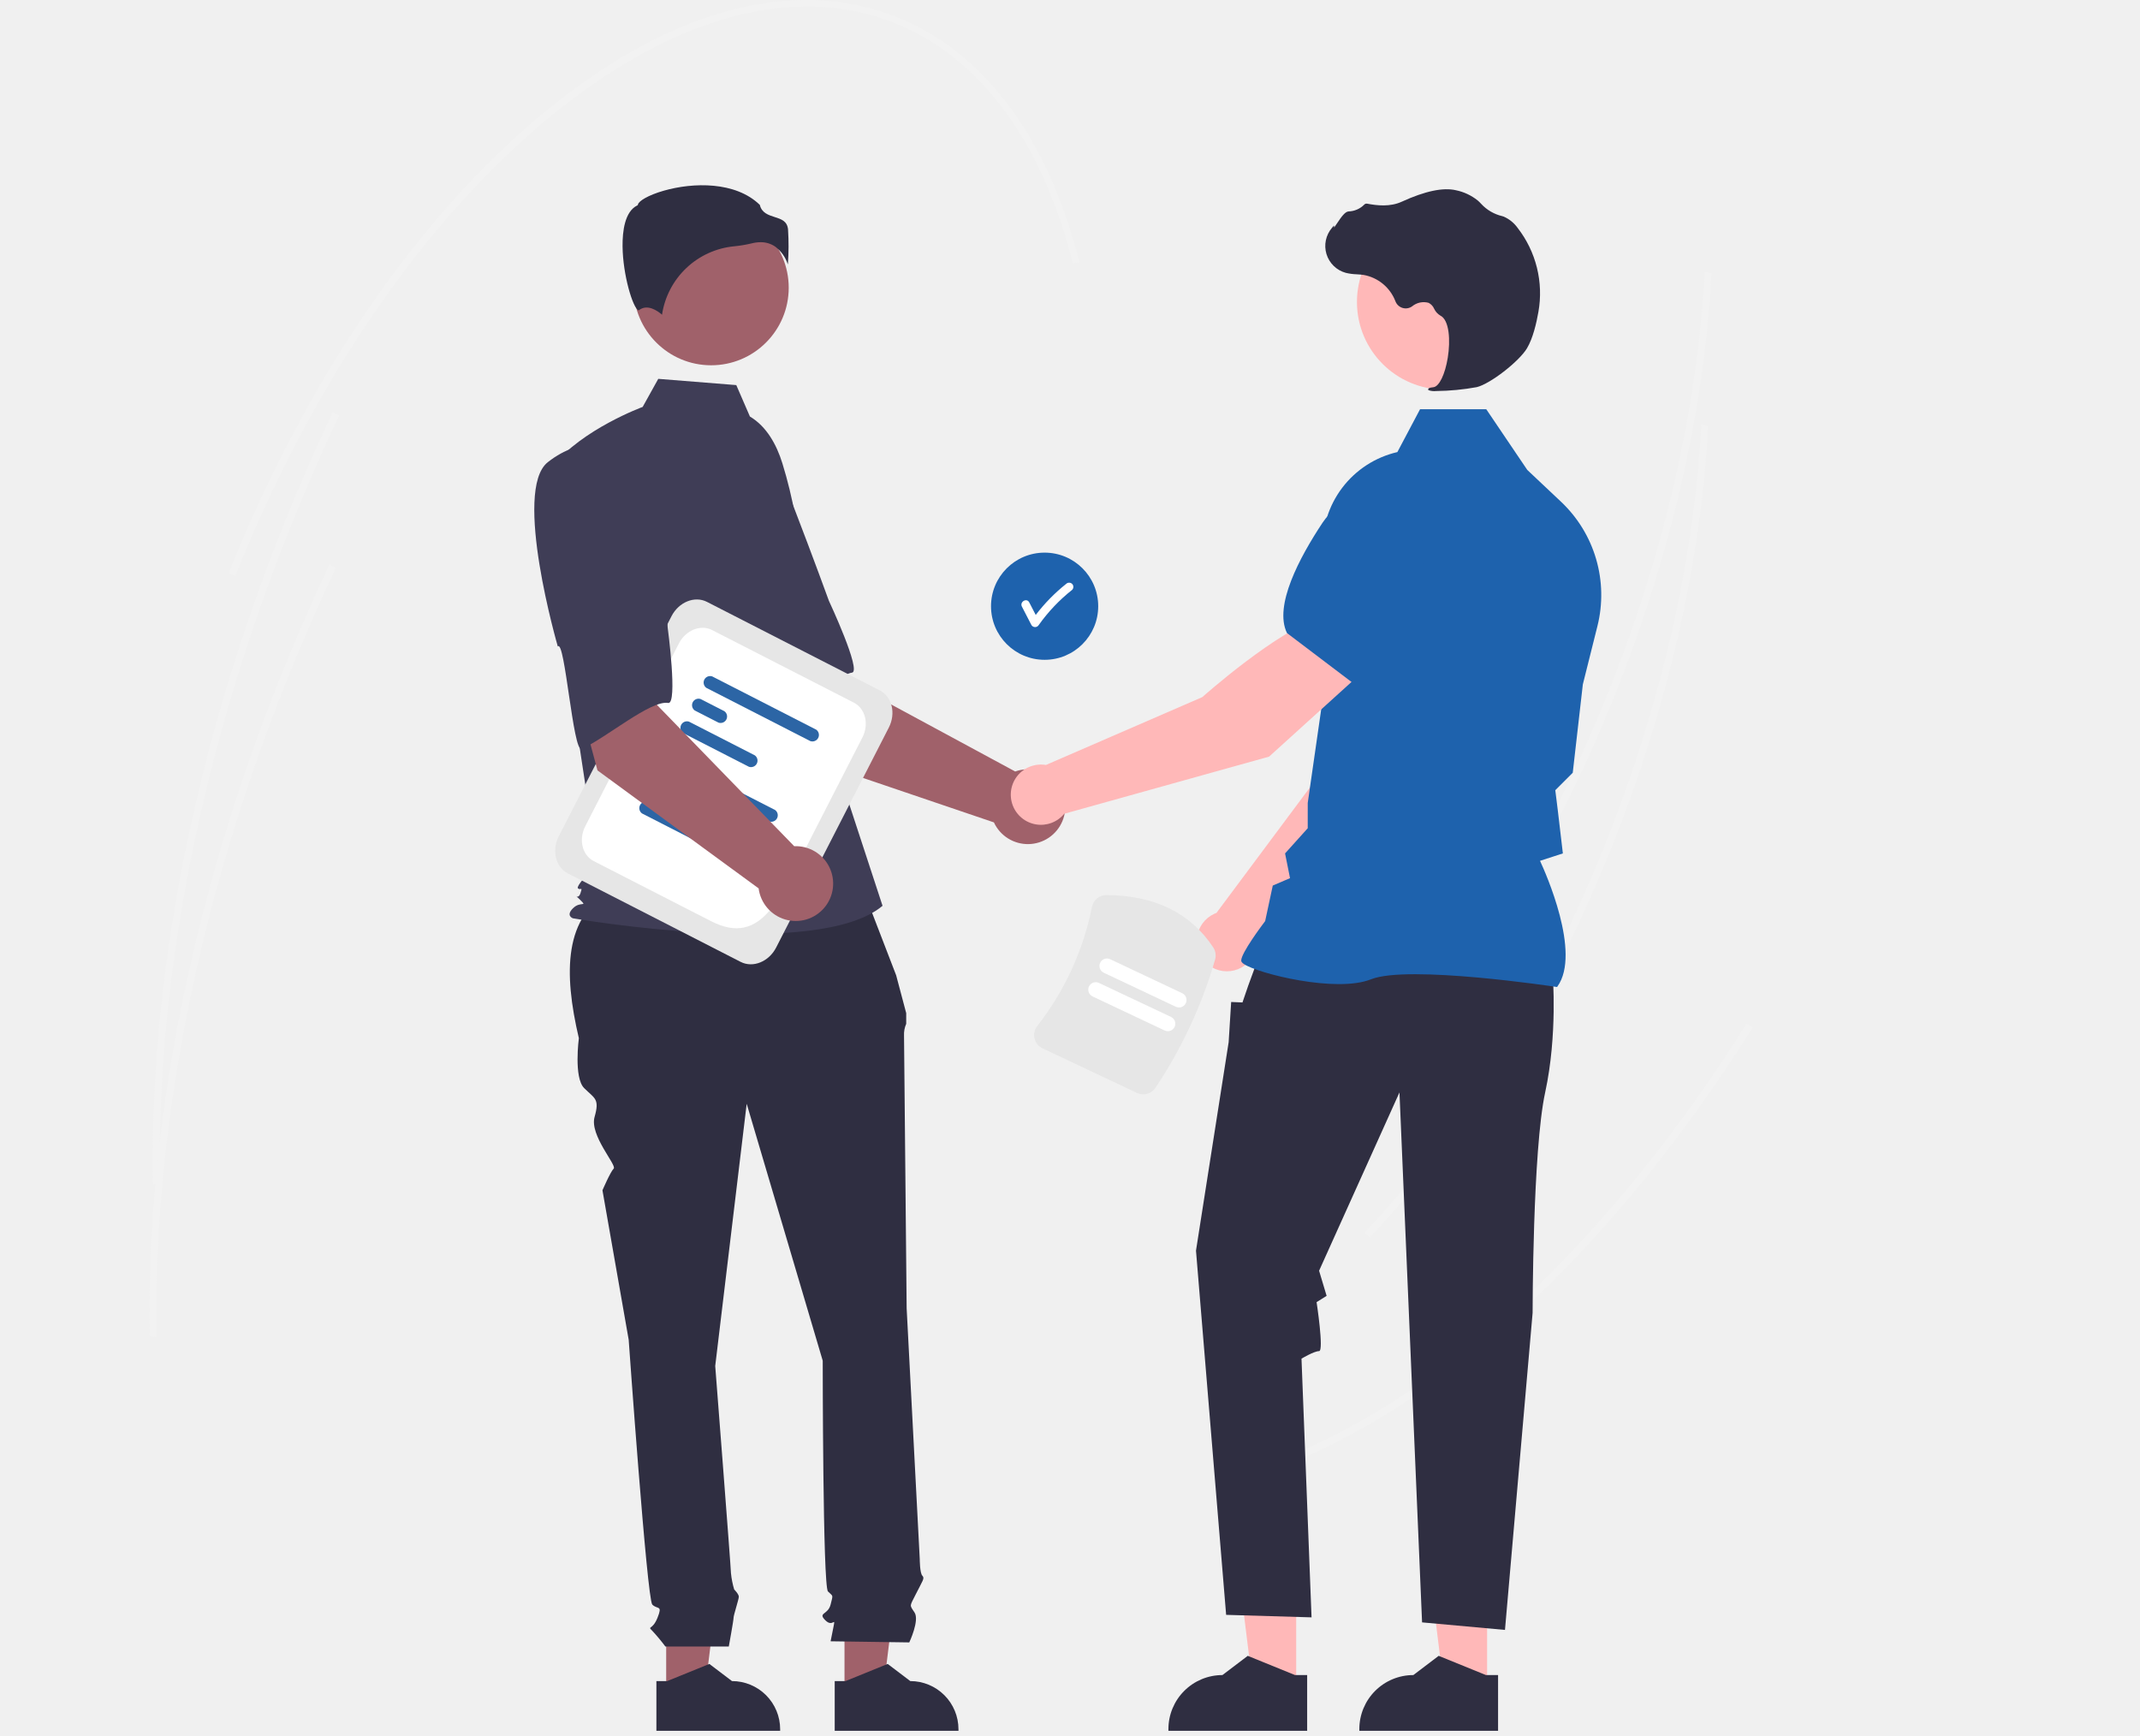
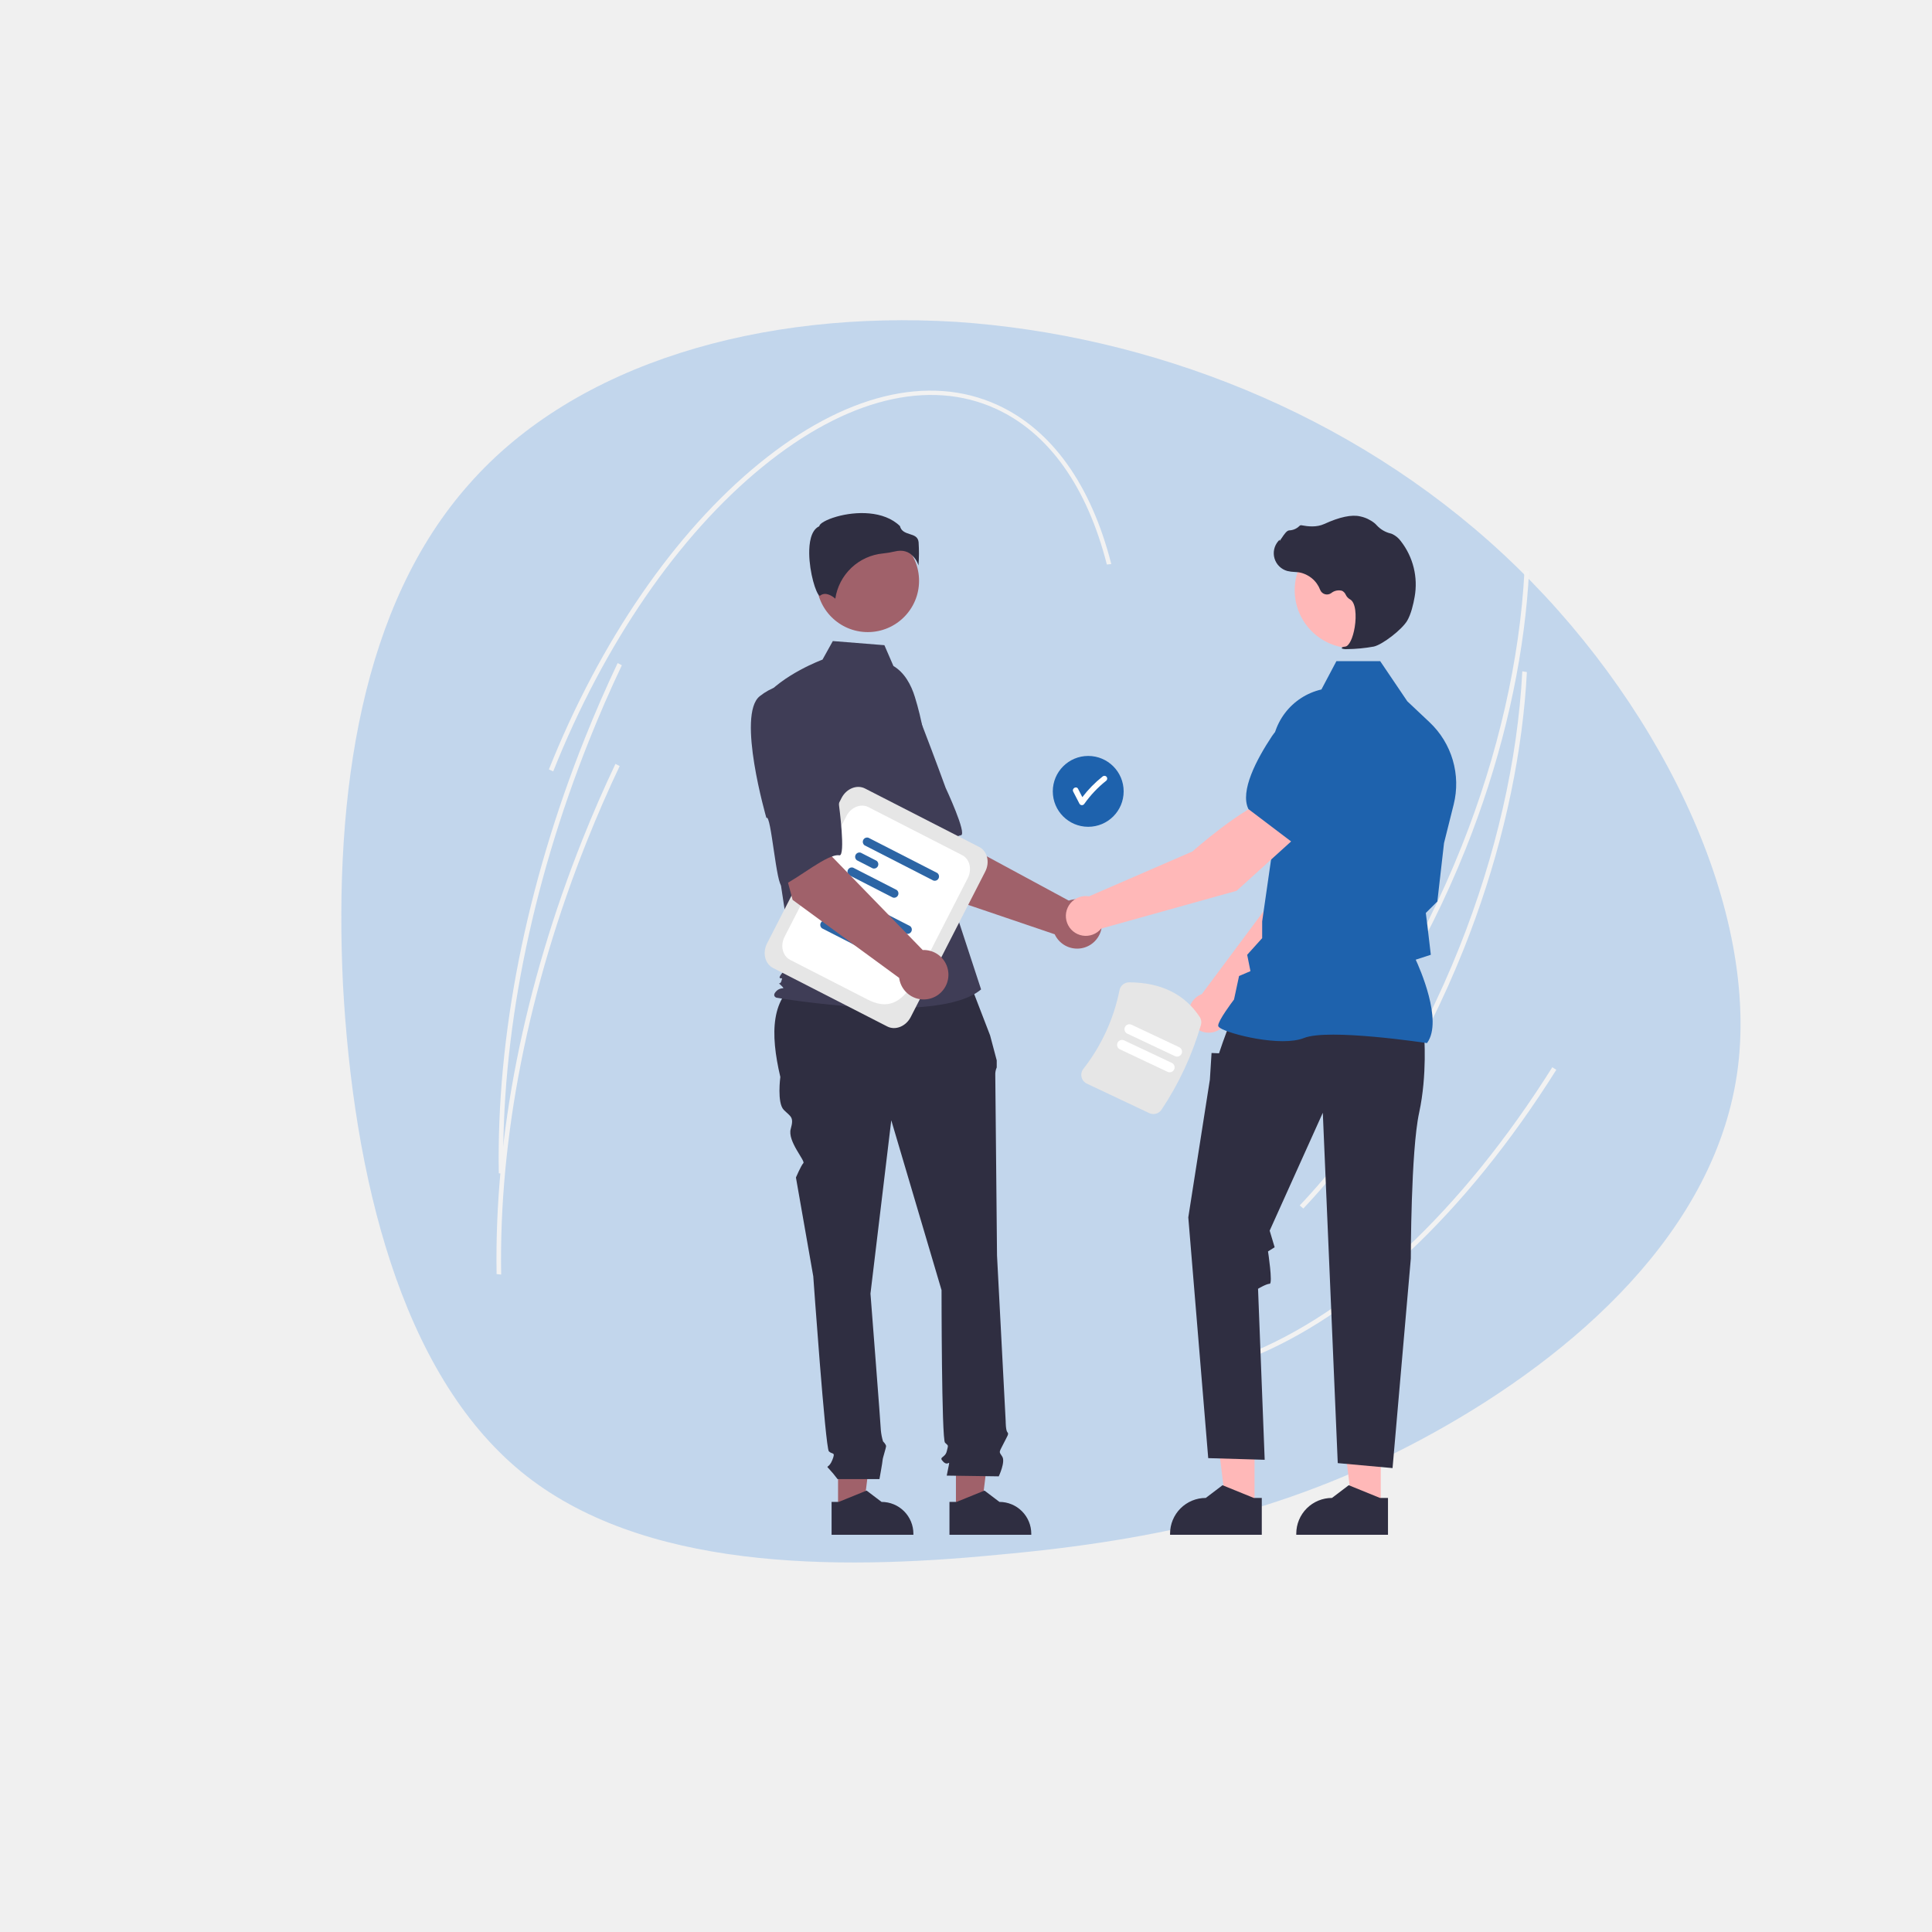
- <svg xmlns="http://www.w3.org/2000/svg" width="402" height="326" viewBox="0 0 402 326" fill="none">
-   <g clip-path="url(#clip0_5_130)">
-     <path d="M320.927 59.382C318.838 82.387 312.889 106.646 303.559 130.052C292.021 158.996 276.256 184.49 257.97 203.778L256.955 202.893C275.153 183.698 290.846 158.317 302.336 129.492C312.72 103.443 318.896 76.336 320.205 51.112L321.502 51.329C321.364 53.993 321.173 56.677 320.927 59.382Z" fill="#F2F2F2" />
-     <path d="M329.244 192.994C303.56 233.85 272.399 263.042 241.502 275.192L240.877 274.046C271.56 261.981 302.538 232.938 328.105 192.269L329.244 192.994Z" fill="#F2F2F2" />
-     <path d="M320.303 88.025C318.215 111.03 312.266 135.289 302.935 158.695C291.397 187.639 275.633 213.133 257.347 232.421L256.332 231.536C274.53 212.341 290.222 186.96 301.712 158.135C312.096 132.086 318.273 104.979 319.582 79.755L320.879 79.972C320.741 82.636 320.549 85.32 320.303 88.025Z" fill="#F2F2F2" />
-     <path d="M196.231 123.943C201.791 123.943 206.299 119.436 206.299 113.877C206.299 108.317 201.791 103.81 196.231 103.81C190.671 103.81 186.164 108.317 186.164 113.877C186.164 119.436 190.671 123.943 196.231 123.943Z" fill="#1E62AD" />
-     <path d="M201.399 109.681C201.248 109.537 201.047 109.456 200.837 109.456C200.628 109.456 200.427 109.537 200.275 109.681C198.139 111.385 196.22 113.344 194.562 115.516C194.155 114.728 193.748 113.941 193.341 113.153C192.871 112.244 191.499 113.047 191.968 113.956C192.564 115.107 193.159 116.259 193.755 117.411C193.826 117.529 193.927 117.626 194.047 117.693C194.168 117.761 194.303 117.796 194.441 117.796C194.579 117.796 194.714 117.761 194.834 117.693C194.955 117.626 195.055 117.529 195.127 117.411C196.894 114.923 199.006 112.699 201.399 110.805C201.547 110.655 201.63 110.454 201.63 110.243C201.63 110.033 201.547 109.831 201.399 109.681Z" fill="white" />
-     <path d="M151.184 142.421L136.002 118.582L153.582 109.168L158.196 127.356L190.707 144.922C191.99 144.46 193.381 144.381 194.708 144.696C196.035 145.01 197.242 145.704 198.182 146.693C199.122 147.681 199.754 148.922 200.001 150.263C200.247 151.605 200.099 152.989 199.572 154.247C199.046 155.505 198.164 156.583 197.036 157.35C195.907 158.116 194.58 158.537 193.216 158.562C191.852 158.587 190.511 158.215 189.355 157.491C188.199 156.766 187.279 155.722 186.706 154.484L151.184 142.421Z" fill="#A0616A" />
-     <path d="M124.91 89.99C120.14 96.992 137.092 122.447 137.092 122.447C137.918 120.667 145.812 140.654 147.134 139.473C150.892 136.118 156.775 126.77 160.045 126.354C161.915 126.116 155.708 112.855 155.708 112.855C155.708 112.855 152.871 105.025 149.022 95.023C147.986 92.175 146.246 89.635 143.965 87.64C141.683 85.645 138.934 84.26 135.973 83.613C135.973 83.613 129.68 82.987 124.91 89.99Z" fill="#3F3D56" />
-     <path d="M125.143 318.14L132.353 318.14L135.783 290.333L125.142 290.334L125.143 318.14Z" fill="#A0616A" />
-     <path d="M123.304 315.786L125.333 315.786L133.256 312.565L137.503 315.786H137.504C139.903 315.786 142.205 316.739 143.902 318.436C145.599 320.133 146.552 322.434 146.552 324.833V325.127L123.304 325.128L123.304 315.786Z" fill="#2F2E41" />
-     <path d="M158.64 318.14L165.85 318.14L169.28 290.333L158.639 290.334L158.64 318.14Z" fill="#A0616A" />
-     <path d="M156.801 315.786L158.83 315.786L166.753 312.565L171 315.786H171C173.4 315.786 175.702 316.739 177.399 318.436C179.096 320.133 180.049 322.434 180.049 324.833V325.127L156.801 325.128L156.801 315.786Z" fill="#2F2E41" />
-     <path d="M161.761 166.12L114.863 167.292C105.956 172.129 105.821 182.598 108.739 195.028C108.739 195.028 107.754 202.416 109.724 204.386C111.695 206.357 112.68 206.357 111.695 209.804C110.71 213.252 115.915 218.883 115.283 219.515C114.65 220.147 113.173 223.595 113.173 223.595L118.099 251.669C118.099 251.669 121.547 300.43 122.532 301.415C123.517 302.4 124.502 301.415 123.517 303.878C122.532 306.34 121.547 305.355 122.532 306.34C123.405 307.281 124.227 308.268 124.995 309.296H136.905C136.905 309.296 137.803 304.37 137.803 303.878C137.803 303.385 138.788 300.43 138.788 299.938C138.788 299.445 137.917 298.574 137.917 298.574C137.616 297.573 137.413 296.545 137.31 295.505C137.31 294.52 134.354 256.595 134.354 256.595L140.266 207.342L154.551 255.61C154.551 255.61 154.551 297.967 155.536 298.953C156.521 299.938 156.521 299.445 156.029 301.415C155.536 303.385 153.566 302.893 155.044 304.37C156.521 305.848 157.014 303.385 156.521 305.848L156.029 308.311L170.807 308.522C170.807 308.522 172.777 304.37 171.792 302.893C170.807 301.415 170.866 301.819 172.068 299.4C173.27 296.982 173.763 296.49 173.27 295.997C172.777 295.505 172.777 292.885 172.777 292.885L170.314 245.759C170.314 245.759 169.822 196.013 169.822 194.536C169.785 193.775 169.925 193.017 170.231 192.32V190.314L168.344 183.208L161.761 166.12Z" fill="#2F2E41" />
-     <path d="M133.589 68.617C141.636 68.617 148.16 62.094 148.16 54.048C148.16 46.001 141.636 39.478 133.589 39.478C125.541 39.478 119.017 46.001 119.017 54.048C119.017 62.094 125.541 68.617 133.589 68.617Z" fill="#A0616A" />
-     <path d="M140.874 78.246C144.013 80.112 145.891 83.541 146.969 87.03C148.965 93.489 150.166 100.167 150.547 106.917L151.685 127.124L165.787 170.151C153.565 180.491 107.628 172.501 107.628 172.501C107.628 172.501 106.218 172.031 107.628 170.621C109.038 169.211 110.411 170.46 109.001 169.051C107.591 167.641 108.563 169.211 109.033 167.801C109.503 166.391 109.033 167.331 108.563 166.861C108.093 166.391 112.201 162.162 112.201 162.162L108.441 137.464L103.741 87.646C109.381 80.596 120.725 76.441 120.725 76.441L123.656 71.165L138.312 72.338L140.874 78.246Z" fill="#3F3D56" />
-     <path d="M145.6 46.307C146.733 47.152 147.572 48.33 147.999 49.677C148.164 47.476 148.174 45.267 148.031 43.065C147.859 41.518 146.769 41.17 145.508 40.767C144.369 40.403 143.08 39.991 142.734 38.489C138.153 34.034 130.18 34.258 124.723 35.812C121.72 36.668 119.992 37.766 119.838 38.41L119.806 38.543L119.684 38.603C117.369 39.761 116.919 43.414 116.948 46.276C117.005 51.667 118.867 57.79 119.915 58.288C119.971 58.314 119.985 58.304 120.009 58.283C121.588 57.022 123.515 58.379 124.362 59.117C124.861 55.767 126.469 52.68 128.929 50.35C131.388 48.021 134.558 46.582 137.931 46.265C139.033 46.158 140.126 45.975 141.202 45.717C141.748 45.575 142.309 45.502 142.873 45.497C143.843 45.483 144.795 45.765 145.6 46.307Z" fill="#2F2E41" />
-     <path d="M236.058 177.729L264.088 149.269L271.473 126.507L259.589 121.701C253.702 127.638 247.641 145.815 247.641 145.815L228.51 171.488C228.357 171.545 228.205 171.605 228.055 171.676C227.174 172.092 226.415 172.728 225.852 173.522C225.289 174.317 224.94 175.243 224.84 176.212C224.74 177.181 224.891 178.159 225.279 179.052C225.667 179.945 226.279 180.723 227.056 181.311C227.833 181.899 228.748 182.276 229.714 182.406C230.679 182.537 231.661 182.416 232.566 182.056C233.472 181.696 234.268 181.109 234.88 180.351C235.491 179.593 235.897 178.69 236.058 177.729Z" fill="#FFB8B8" />
-     <path d="M256.347 124.305L271.376 128.652L271.432 128.641C276.956 127.568 281.326 118.389 284.019 110.878C284.905 108.4 284.817 105.678 283.773 103.263C282.729 100.848 280.806 98.919 278.394 97.867C276.61 97.103 274.647 96.853 272.728 97.145C270.809 97.438 269.01 98.261 267.535 99.523L260.041 105.974L256.347 124.305Z" fill="#2C65A5" />
-     <path d="M243.488 317.295L235.406 317.294L231.561 286.123L243.49 286.124L243.488 317.295Z" fill="#FFB8B8" />
-     <path d="M245.55 314.656L243.275 314.656L234.393 311.044L229.633 314.655H229.632C226.942 314.656 224.362 315.724 222.46 317.626C220.557 319.528 219.489 322.108 219.488 324.798V325.127L245.55 325.128L245.55 314.656Z" fill="#2F2E41" />
-     <path d="M279.352 317.295L271.269 317.294L267.425 286.123L279.354 286.124L279.352 317.295Z" fill="#FFB8B8" />
-     <path d="M281.414 314.656L279.139 314.656L270.257 311.044L265.496 314.655H265.496C262.806 314.656 260.226 315.724 258.323 317.626C256.421 319.528 255.352 322.108 255.352 324.798V325.127L281.413 325.128L281.414 314.656Z" fill="#2F2E41" />
-     <path d="M291.676 183.03C291.676 183.03 292.62 194.354 290.261 205.205C287.901 216.057 287.901 246.62 287.901 246.62L282.71 306.176L267.138 304.76L262.891 205.206L247.791 238.705L249.206 243.423L247.321 244.603C247.321 244.603 248.734 253.803 247.791 253.803C246.847 253.803 244.487 255.219 244.487 255.219L246.375 303.816L230.331 303.345L224.668 234.93L230.803 195.769L231.275 188.22L233.398 188.307L234.479 185.153L236.465 179.727L291.676 183.03Z" fill="#2F2E41" />
-     <path d="M292.492 185.408L292.576 185.29C297.068 179.003 290.312 163.894 289.293 161.703L293.585 160.311L292.618 152.098L292.161 148.436L295.441 145.157L295.45 145.075L297.337 128.561L300.082 117.593C301.116 113.446 301.028 109.099 299.826 104.998C298.625 100.897 296.354 97.19 293.246 94.256L286.902 88.276L279.193 76.87H266.76L262.497 84.921C258.364 85.876 254.697 88.25 252.135 91.63C249.573 95.011 248.278 99.183 248.476 103.419L249.442 124.535L245.66 150.825L245.658 155.583L241.401 160.312L242.331 164.959L239.092 166.347L237.661 173.021C237.069 173.802 233.162 179.011 233.162 180.435C233.162 180.649 233.32 180.855 233.659 181.084C236.321 182.887 251.038 186.563 257.552 183.956C264.49 181.183 292.071 185.344 292.349 185.386L292.492 185.408Z" fill="#1E62AD" />
-     <path d="M271.37 73.188C280.464 73.188 287.836 65.817 287.836 56.724C287.836 47.632 280.464 40.261 271.37 40.261C262.277 40.261 254.905 47.632 254.905 56.724C254.905 65.817 262.277 73.188 271.37 73.188Z" fill="#FFB8B8" />
-     <path d="M269.793 73.454C272.343 73.428 274.886 73.184 277.395 72.726C279.878 72.153 285.357 67.917 286.85 65.415C287.96 63.555 288.626 60.679 288.989 58.594C289.48 55.834 289.385 53.002 288.712 50.282C288.038 47.561 286.801 45.012 285.079 42.8C284.415 41.873 283.514 41.143 282.469 40.687C282.377 40.653 282.282 40.624 282.186 40.599C280.672 40.242 279.299 39.441 278.244 38.299C278.039 38.067 277.817 37.851 277.581 37.651C276.397 36.704 275.006 36.049 273.521 35.742C271.121 35.166 267.689 35.888 263.319 37.89C261.123 38.896 258.687 38.615 256.809 38.258C256.703 38.241 256.595 38.251 256.495 38.288C256.395 38.326 256.307 38.388 256.238 38.471C255.463 39.237 254.426 39.681 253.336 39.715C252.67 39.761 251.993 40.704 251.178 41.931C250.993 42.209 250.777 42.534 250.62 42.733L250.589 42.36L250.222 42.786C249.645 43.456 249.247 44.26 249.065 45.125C248.883 45.989 248.923 46.886 249.181 47.731C249.439 48.576 249.907 49.342 250.54 49.958C251.174 50.574 251.953 51.019 252.806 51.252C253.482 51.414 254.173 51.506 254.867 51.527C255.289 51.554 255.724 51.581 256.143 51.643C257.487 51.882 258.746 52.466 259.797 53.337C260.848 54.208 261.655 55.337 262.14 56.613C262.254 56.907 262.435 57.172 262.668 57.386C262.901 57.6 263.18 57.758 263.484 57.847C263.787 57.936 264.107 57.954 264.419 57.9C264.73 57.846 265.026 57.721 265.281 57.534C265.706 57.185 266.21 56.944 266.748 56.831C267.287 56.719 267.845 56.739 268.374 56.888C268.834 57.129 269.198 57.52 269.404 57.997C269.653 58.528 270.054 58.972 270.557 59.274C272.272 60.103 272.488 63.963 271.963 67.2C271.458 70.319 270.358 72.595 269.289 72.734C268.466 72.84 268.373 72.901 268.317 73.049L268.267 73.181L268.363 73.301C268.823 73.454 269.311 73.507 269.793 73.454Z" fill="#2F2E41" />
-     <path d="M256.132 126.066L248.218 115.982C240.156 118.202 225.851 130.951 225.851 130.951L196.474 143.697C195.493 143.533 194.487 143.629 193.555 143.977C192.624 144.325 191.801 144.912 191.168 145.679C190.536 146.446 190.117 147.366 189.953 148.347C189.79 149.328 189.888 150.334 190.237 151.265C190.586 152.196 191.174 153.018 191.942 153.649C192.71 154.281 193.631 154.699 194.612 154.861C195.592 155.023 196.599 154.924 197.529 154.574C198.46 154.224 199.282 153.635 199.912 152.867L238.396 142.132L256.132 126.066Z" fill="#FFB8B8" />
-     <path d="M254.235 128.371L266.723 114.451L267.417 104.589C267.546 102.652 267.13 100.718 266.218 99.004C265.305 97.291 263.931 95.868 262.252 94.894C259.966 93.59 257.271 93.202 254.71 93.809C252.149 94.416 249.915 95.972 248.458 98.164C244.046 104.813 239.299 113.803 241.741 118.872L241.766 118.923L254.235 128.371Z" fill="#1E62AD" />
-     <path d="M139.134 180.688L106.677 164.068C104.368 162.886 103.604 159.75 104.972 157.078L126.135 115.762C127.504 113.09 130.496 111.878 132.804 113.06L165.261 129.68C167.57 130.863 168.335 133.998 166.966 136.671L145.803 177.986C144.435 180.658 141.443 181.871 139.134 180.688Z" fill="#E6E6E6" />
-     <path d="M133.588 173.048L111.537 161.756C109.374 160.648 108.658 157.712 109.94 155.209L127.522 120.885C128.803 118.382 131.605 117.247 133.768 118.354L160.402 131.993C162.564 133.1 163.28 136.037 161.998 138.539L152.447 157.186C146.737 168.333 143.22 177.98 133.588 173.048Z" fill="white" />
-     <path d="M144.491 154.303L124.959 144.301C124.721 144.131 124.551 143.881 124.482 143.596C124.412 143.311 124.447 143.011 124.581 142.75C124.715 142.489 124.938 142.285 125.21 142.175C125.481 142.064 125.784 142.056 126.061 142.15L145.593 152.152C145.832 152.322 146.002 152.572 146.071 152.857C146.141 153.142 146.105 153.443 145.972 153.703C145.838 153.964 145.615 154.169 145.343 154.279C145.071 154.389 144.769 154.398 144.491 154.303Z" fill="#2C65A5" />
-     <path d="M127.24 150.834L122.782 148.552C122.544 148.381 122.374 148.131 122.304 147.846C122.235 147.561 122.27 147.261 122.404 147C122.538 146.739 122.761 146.535 123.033 146.425C123.304 146.315 123.607 146.306 123.884 146.4L128.342 148.683C128.581 148.853 128.75 149.103 128.82 149.388C128.889 149.673 128.854 149.973 128.72 150.234C128.586 150.495 128.363 150.7 128.092 150.81C127.82 150.92 127.517 150.928 127.24 150.834Z" fill="#2C65A5" />
-     <path d="M132.957 159.127L120.605 152.802C120.366 152.632 120.197 152.381 120.127 152.097C120.058 151.812 120.093 151.511 120.227 151.25C120.361 150.989 120.584 150.785 120.855 150.675C121.127 150.565 121.43 150.556 121.707 150.651L134.059 156.976C134.298 157.146 134.468 157.396 134.537 157.681C134.607 157.966 134.571 158.266 134.438 158.527C134.304 158.788 134.081 158.992 133.809 159.103C133.537 159.213 133.235 159.221 132.957 159.127V159.127Z" fill="#2C65A5" />
-     <path d="M152.221 139.213L132.689 129.212C132.45 129.041 132.28 128.791 132.211 128.506C132.141 128.221 132.177 127.921 132.31 127.66C132.444 127.399 132.667 127.195 132.939 127.085C133.211 126.975 133.513 126.966 133.791 127.06L153.323 137.062C153.561 137.232 153.731 137.483 153.8 137.767C153.87 138.052 153.835 138.353 153.701 138.614C153.567 138.875 153.344 139.079 153.072 139.189C152.801 139.299 152.498 139.308 152.221 139.213Z" fill="#2C65A5" />
-     <path d="M134.969 135.744L130.512 133.462C130.273 133.292 130.103 133.041 130.034 132.756C129.964 132.472 130 132.171 130.133 131.91C130.267 131.649 130.49 131.445 130.762 131.335C131.034 131.225 131.336 131.216 131.614 131.311L136.071 133.593C136.31 133.763 136.479 134.014 136.549 134.298C136.618 134.583 136.583 134.884 136.449 135.145C136.316 135.406 136.093 135.61 135.821 135.72C135.549 135.83 135.247 135.839 134.969 135.744Z" fill="#2C65A5" />
-     <path d="M140.687 144.037L128.335 137.712C128.096 137.542 127.926 137.292 127.857 137.007C127.787 136.722 127.823 136.421 127.956 136.161C128.09 135.9 128.313 135.695 128.585 135.585C128.857 135.475 129.159 135.466 129.437 135.561L141.788 141.886C142.027 142.056 142.197 142.306 142.266 142.591C142.336 142.876 142.301 143.177 142.167 143.437C142.033 143.698 141.81 143.903 141.538 144.013C141.267 144.123 140.964 144.132 140.687 144.037L140.687 144.037Z" fill="#2C65A5" />
-     <path d="M112.238 144.719L104.906 117.425L124.5 113.716L123.446 132.451L149.192 158.956C150.555 158.901 151.905 159.243 153.077 159.941C154.249 160.639 155.192 161.663 155.792 162.888C156.392 164.112 156.623 165.485 156.456 166.839C156.289 168.193 155.731 169.469 154.852 170.511C153.972 171.554 152.808 172.318 151.502 172.71C150.195 173.103 148.803 173.107 147.494 172.722C146.186 172.336 145.018 171.579 144.132 170.541C143.246 169.504 142.682 168.231 142.507 166.879L112.238 144.719Z" fill="#A0616A" />
-     <path d="M102.901 86.823C96.25 92.073 104.786 121.439 104.786 121.439C106.108 119.989 107.644 141.423 109.259 140.693C113.851 138.619 122.266 131.466 125.511 132.049C127.366 132.382 125.422 117.871 125.422 117.871C125.422 117.871 125.065 109.551 124.393 98.855C124.259 95.827 123.361 92.883 121.783 90.296C120.205 87.708 117.998 85.562 115.367 84.058C115.367 84.058 109.552 81.573 102.901 86.823Z" fill="#3F3D56" />
-     <path d="M213.568 205.3L195.856 196.937C195.478 196.759 195.144 196.498 194.881 196.173C194.617 195.848 194.431 195.467 194.336 195.06C194.24 194.661 194.235 194.246 194.323 193.846C194.41 193.445 194.587 193.07 194.84 192.747C199.971 186.191 203.494 178.524 205.126 170.361C205.25 169.736 205.586 169.173 206.078 168.768C206.57 168.364 207.188 168.142 207.825 168.141C216.858 168.172 223.609 171.47 227.89 177.942C228.116 178.279 228.265 178.661 228.328 179.061C228.391 179.461 228.366 179.871 228.255 180.26C225.776 188.803 222.004 196.916 217.07 204.317C216.704 204.876 216.147 205.284 215.503 205.465C214.86 205.646 214.172 205.587 213.568 205.3Z" fill="#E6E6E6" />
-     <path d="M218.778 193.571L205.236 187.177C204.899 187.018 204.639 186.731 204.513 186.381C204.387 186.03 204.406 185.644 204.565 185.307C204.724 184.97 205.011 184.71 205.362 184.584C205.712 184.459 206.099 184.477 206.435 184.637L219.978 191.031C220.145 191.109 220.295 191.22 220.419 191.357C220.543 191.493 220.638 191.653 220.701 191.827C220.763 192 220.79 192.185 220.781 192.369C220.772 192.553 220.727 192.734 220.649 192.901C220.57 193.067 220.459 193.217 220.322 193.341C220.186 193.465 220.026 193.561 219.852 193.623C219.679 193.685 219.494 193.713 219.31 193.704C219.126 193.695 218.945 193.65 218.778 193.571H218.778Z" fill="white" />
-     <path d="M220.882 189.116L207.34 182.722C207.003 182.563 206.743 182.277 206.617 181.926C206.491 181.576 206.51 181.189 206.669 180.852C206.828 180.515 207.115 180.256 207.465 180.13C207.816 180.004 208.202 180.023 208.539 180.182L222.082 186.576C222.419 186.735 222.679 187.021 222.804 187.372C222.93 187.723 222.911 188.109 222.752 188.446C222.593 188.783 222.307 189.043 221.956 189.168C221.605 189.294 221.219 189.275 220.882 189.116V189.116Z" fill="white" />
-     <path d="M202.786 49.279L201.526 49.417C195.905 27.333 185.01 12.033 170.018 5.172C150.96 -3.55 127.394 2.307 103.66 21.664C79.806 41.121 58.689 71.854 44.199 108.203L42.976 107.644C57.529 71.136 78.755 40.254 102.743 20.689C126.851 1.026 150.898 -4.874 170.455 4.076C185.877 11.134 197.057 26.765 202.786 49.279Z" fill="#F2F2F2" />
-     <path d="M63.708 78.041C60.411 84.985 57.276 92.179 54.388 99.423C37.771 141.109 29.35 183.681 30.038 222.54L28.739 222.401C28.05 183.398 36.495 140.679 53.165 98.863C56.061 91.599 59.205 84.385 62.511 77.421L63.708 78.041Z" fill="#F2F2F2" />
-     <path d="M63.085 106.684C59.788 113.628 56.652 120.822 53.764 128.066C37.147 169.752 28.727 212.324 29.415 251.183L28.116 251.044C27.427 212.041 35.872 169.322 52.541 127.506C55.437 120.242 58.582 113.028 61.888 106.064L63.085 106.684Z" fill="#F2F2F2" />
+ <svg xmlns="http://www.w3.org/2000/svg" width="549" height="549" viewBox="0 0 549 549" fill="none">
+   <g id="contact">
+     <path id="Vector" d="M271.619 91.453C326.697 95.151 383.92 117.169 427.271 157.571C470.436 197.783 499.729 256.381 493.841 303.337C487.933 349.943 446.865 385.259 407.427 407.104C367.989 428.949 329.851 437.645 283.43 441.817C237.03 446.339 182.163 446.147 148.093 418.201C113.839 390.066 100.382 334.178 97.447 279.513C94.863 224.876 102.821 171.812 133.328 137.539C163.65 103.076 216.562 88.105 271.619 91.453Z" fill="#0D6FDE" fill-opacity="0.2" />
+     <g id="undraw_business_deal_re_up4u 1" clip-path="url(#clip0_72_163)">
+       <path id="Vector_2" d="M433.927 170.382C431.838 193.387 425.889 217.646 416.559 241.052C405.021 269.996 389.256 295.49 370.97 314.778L369.955 313.893C388.153 294.698 403.846 269.317 415.336 240.492C425.72 214.443 431.896 187.336 433.205 162.112L434.502 162.329C434.364 164.993 434.173 167.677 433.927 170.382Z" fill="#F2F2F2" />
+       <path id="Vector_3" d="M442.244 303.994C416.56 344.85 385.399 374.042 354.502 386.192L353.877 385.046C384.56 372.981 415.538 343.938 441.105 303.269L442.244 303.994Z" fill="#F2F2F2" />
+       <path id="Vector_4" d="M433.303 199.025C431.215 222.03 425.266 246.289 415.935 269.695C404.397 298.639 388.633 324.133 370.347 343.421L369.332 342.536C387.53 323.341 403.222 297.96 414.712 269.135C425.096 243.086 431.273 215.979 432.582 190.755L433.879 190.972C433.741 193.636 433.549 196.32 433.303 199.025Z" fill="#F2F2F2" />
+       <path id="Vector_5" d="M309.231 234.943C314.791 234.943 319.299 230.436 319.299 224.877C319.299 219.317 314.791 214.81 309.231 214.81C303.671 214.81 299.164 219.317 299.164 224.877C299.164 230.436 303.671 234.943 309.231 234.943Z" fill="#1E62AD" />
+       <path id="Vector_6" d="M314.399 220.681C314.248 220.537 314.047 220.456 313.837 220.456C313.628 220.456 313.427 220.537 313.275 220.681C311.139 222.385 309.22 224.344 307.562 226.516C307.155 225.728 306.748 224.941 306.341 224.153C305.871 223.244 304.499 224.047 304.968 224.956C305.564 226.107 306.159 227.259 306.755 228.411C306.826 228.529 306.927 228.626 307.047 228.693C307.168 228.761 307.303 228.796 307.441 228.796C307.579 228.796 307.714 228.761 307.834 228.693C307.955 228.626 308.055 228.529 308.127 228.411C309.894 225.923 312.006 223.699 314.399 221.805C314.547 221.655 314.63 221.454 314.63 221.243C314.63 221.033 314.547 220.831 314.399 220.681Z" fill="white" />
+       <path id="Vector_7" d="M264.184 253.421L249.002 229.582L266.582 220.168L271.196 238.356L303.707 255.922C304.99 255.46 306.381 255.381 307.708 255.696C309.035 256.01 310.242 256.704 311.182 257.693C312.122 258.681 312.754 259.922 313.001 261.263C313.247 262.605 313.099 263.989 312.572 265.247C312.046 266.505 311.164 267.583 310.036 268.35C308.907 269.116 307.58 269.537 306.216 269.562C304.852 269.587 303.511 269.215 302.355 268.491C301.199 267.766 300.279 266.722 299.706 265.484L264.184 253.421Z" fill="#A0616A" />
+       <path id="Vector_8" d="M237.91 200.99C233.14 207.992 250.092 233.447 250.092 233.447C250.918 231.667 258.812 251.654 260.134 250.473C263.892 247.118 269.775 237.77 273.045 237.354C274.915 237.116 268.708 223.855 268.708 223.855C268.708 223.855 265.871 216.025 262.022 206.023C260.986 203.175 259.246 200.635 256.965 198.64C254.683 196.645 251.934 195.26 248.973 194.613C248.973 194.613 242.68 193.987 237.91 200.99Z" fill="#3F3D56" />
+       <path id="Vector_9" d="M238.143 429.14L245.353 429.14L248.783 401.333L238.142 401.334L238.143 429.14Z" fill="#A0616A" />
+       <path id="Vector_10" d="M236.304 426.786L238.333 426.786L246.256 423.565L250.503 426.786H250.504C252.903 426.786 255.205 427.739 256.902 429.436C258.599 431.133 259.552 433.434 259.552 435.833V436.127L236.304 436.128L236.304 426.786Z" fill="#2F2E41" />
+       <path id="Vector_11" d="M271.64 429.14L278.85 429.14L282.28 401.333L271.639 401.334L271.64 429.14Z" fill="#A0616A" />
+       <path id="Vector_12" d="M269.801 426.786L271.83 426.786L279.753 423.565L284 426.786H284C286.4 426.786 288.702 427.739 290.399 429.436C292.096 431.133 293.049 433.434 293.049 435.833V436.127L269.801 436.128L269.801 426.786Z" fill="#2F2E41" />
+       <path id="Vector_13" d="M274.761 277.12L227.863 278.292C218.956 283.129 218.821 293.598 221.739 306.028C221.739 306.028 220.754 313.416 222.724 315.386C224.695 317.357 225.68 317.357 224.695 320.804C223.71 324.252 228.915 329.883 228.283 330.515C227.65 331.147 226.173 334.595 226.173 334.595L231.099 362.669C231.099 362.669 234.547 411.43 235.532 412.415C236.517 413.4 237.502 412.415 236.517 414.878C235.532 417.34 234.547 416.355 235.532 417.34C236.405 418.281 237.227 419.268 237.995 420.296H249.905C249.905 420.296 250.803 415.37 250.803 414.878C250.803 414.385 251.788 411.43 251.788 410.938C251.788 410.445 250.917 409.574 250.917 409.574C250.616 408.573 250.413 407.545 250.31 406.505C250.31 405.52 247.354 367.595 247.354 367.595L253.266 318.342L267.551 366.61C267.551 366.61 267.551 408.967 268.536 409.953C269.521 410.938 269.521 410.445 269.029 412.415C268.536 414.385 266.566 413.893 268.044 415.37C269.521 416.848 270.014 414.385 269.521 416.848L269.029 419.311L283.807 419.522C283.807 419.522 285.777 415.37 284.792 413.893C283.807 412.415 283.866 412.819 285.068 410.4C286.27 407.982 286.763 407.49 286.27 406.997C285.777 406.505 285.777 403.885 285.777 403.885L283.314 356.759C283.314 356.759 282.822 307.013 282.822 305.536C282.785 304.775 282.925 304.017 283.231 303.32V301.314L281.344 294.208L274.761 277.12Z" fill="#2F2E41" />
+       <path id="Vector_14" d="M246.589 179.617C254.636 179.617 261.16 173.094 261.16 165.048C261.16 157.001 254.636 150.478 246.589 150.478C238.541 150.478 232.017 157.001 232.017 165.048C232.017 173.094 238.541 179.617 246.589 179.617Z" fill="#A0616A" />
+       <path id="Vector_15" d="M253.874 189.246C257.013 191.112 258.891 194.541 259.969 198.03C261.965 204.489 263.166 211.167 263.547 217.917L264.685 238.124L278.787 281.151C266.565 291.491 220.628 283.501 220.628 283.501C220.628 283.501 219.218 283.031 220.628 281.621C222.038 280.211 223.411 281.46 222.001 280.051C220.591 278.641 221.563 280.211 222.033 278.801C222.503 277.391 222.033 278.331 221.563 277.861C221.093 277.391 225.201 273.162 225.201 273.162L221.441 248.464L216.741 198.646C222.381 191.596 233.725 187.441 233.725 187.441L236.656 182.165L251.312 183.338L253.874 189.246Z" fill="#3F3D56" />
+       <path id="Vector_16" d="M258.6 157.307C259.733 158.152 260.572 159.33 260.999 160.677C261.164 158.476 261.174 156.267 261.031 154.065C260.859 152.518 259.769 152.17 258.508 151.767C257.369 151.403 256.08 150.991 255.734 149.489C251.153 145.034 243.18 145.258 237.723 146.812C234.72 147.668 232.992 148.766 232.838 149.41L232.806 149.543L232.684 149.604C230.369 150.761 229.919 154.415 229.948 157.276C230.005 162.667 231.867 168.79 232.915 169.288C232.971 169.314 232.985 169.304 233.009 169.284C234.588 168.022 236.515 169.379 237.362 170.118C237.861 166.767 239.469 163.68 241.929 161.35C244.388 159.021 247.558 157.582 250.931 157.265C252.033 157.158 253.126 156.975 254.202 156.717C254.748 156.575 255.309 156.502 255.873 156.497C256.843 156.483 257.795 156.765 258.6 157.307Z" fill="#2F2E41" />
+       <path id="Vector_17" d="M349.058 288.729L377.088 260.269L384.473 237.507L372.589 232.701C366.702 238.638 360.641 256.815 360.641 256.815L341.51 282.488C341.357 282.545 341.205 282.605 341.055 282.676C340.174 283.092 339.415 283.728 338.852 284.522C338.289 285.317 337.94 286.243 337.84 287.212C337.74 288.181 337.891 289.159 338.279 290.052C338.667 290.945 339.279 291.723 340.056 292.311C340.833 292.899 341.748 293.276 342.714 293.406C343.679 293.537 344.661 293.416 345.566 293.056C346.472 292.696 347.268 292.109 347.88 291.351C348.491 290.593 348.897 289.69 349.058 288.729Z" fill="#FFB8B8" />
+       <path id="Vector_18" d="M369.347 235.305L384.376 239.652L384.432 239.641C389.956 238.568 394.326 229.389 397.019 221.878C397.905 219.4 397.817 216.678 396.773 214.263C395.729 211.848 393.806 209.919 391.394 208.867C389.61 208.103 387.647 207.853 385.728 208.145C383.809 208.438 382.01 209.261 380.535 210.523L373.041 216.974L369.347 235.305Z" fill="#2C65A5" />
+       <path id="Vector_19" d="M356.488 428.295L348.406 428.294L344.561 397.123L356.49 397.124L356.488 428.295Z" fill="#FFB8B8" />
+       <path id="Vector_20" d="M358.55 425.656L356.275 425.656L347.393 422.044L342.633 425.655H342.632C339.942 425.656 337.362 426.724 335.46 428.626C333.557 430.528 332.489 433.108 332.488 435.798V436.127L358.55 436.128L358.55 425.656Z" fill="#2F2E41" />
+       <path id="Vector_21" d="M392.352 428.295L384.269 428.294L380.425 397.123L392.354 397.124L392.352 428.295Z" fill="#FFB8B8" />
+       <path id="Vector_22" d="M394.414 425.656L392.139 425.656L383.257 422.044L378.496 425.655H378.496C375.806 425.656 373.226 426.724 371.323 428.626C369.421 430.528 368.352 433.108 368.352 435.798V436.127L394.413 436.128L394.414 425.656Z" fill="#2F2E41" />
+       <path id="Vector_23" d="M404.676 294.03C404.676 294.03 405.62 305.354 403.261 316.205C400.901 327.057 400.901 357.62 400.901 357.62L395.71 417.176L380.138 415.76L375.891 316.206L360.791 349.705L362.206 354.423L360.321 355.603C360.321 355.603 361.734 364.803 360.791 364.803C359.847 364.803 357.487 366.219 357.487 366.219L359.375 414.816L343.331 414.345L337.668 345.93L343.803 306.769L344.275 299.22L346.398 299.307L347.479 296.153L349.465 290.727L404.676 294.03Z" fill="#2F2E41" />
+       <path id="Vector_24" d="M405.492 296.408L405.576 296.29C410.068 290.003 403.312 274.894 402.293 272.703L406.585 271.311L405.618 263.098L405.161 259.436L408.441 256.157L408.45 256.075L410.337 239.561L413.082 228.593C414.116 224.446 414.028 220.099 412.826 215.998C411.625 211.897 409.354 208.19 406.246 205.256L399.902 199.276L392.193 187.87H379.76L375.497 195.921C371.364 196.876 367.697 199.25 365.135 202.63C362.573 206.011 361.278 210.183 361.476 214.419L362.442 235.535L358.66 261.825L358.658 266.583L354.401 271.312L355.331 275.959L352.092 277.347L350.661 284.021C350.069 284.802 346.162 290.011 346.162 291.435C346.162 291.649 346.32 291.855 346.659 292.084C349.321 293.887 364.038 297.563 370.552 294.956C377.49 292.183 405.071 296.344 405.349 296.386L405.492 296.408Z" fill="#1E62AD" />
+       <path id="Vector_25" d="M384.37 184.188C393.464 184.188 400.836 176.817 400.836 167.724C400.836 158.632 393.464 151.261 384.37 151.261C375.277 151.261 367.905 158.632 367.905 167.724C367.905 176.817 375.277 184.188 384.37 184.188Z" fill="#FFB8B8" />
+       <path id="Vector_26" d="M382.793 184.454C385.343 184.428 387.886 184.184 390.395 183.726C392.878 183.154 398.357 178.917 399.85 176.415C400.96 174.555 401.626 171.679 401.989 169.594C402.48 166.834 402.385 164.002 401.712 161.282C401.038 158.561 399.801 156.012 398.079 153.8C397.415 152.873 396.514 152.143 395.469 151.687C395.377 151.653 395.282 151.624 395.186 151.599C393.672 151.242 392.299 150.441 391.244 149.299C391.039 149.067 390.817 148.851 390.581 148.651C389.397 147.704 388.006 147.049 386.521 146.742C384.121 146.166 380.689 146.888 376.319 148.89C374.123 149.896 371.687 149.615 369.809 149.259C369.703 149.241 369.595 149.251 369.495 149.289C369.395 149.326 369.307 149.388 369.238 149.47C368.463 150.237 367.426 150.681 366.336 150.715C365.67 150.761 364.993 151.704 364.178 152.931C363.993 153.209 363.777 153.534 363.62 153.733L363.589 153.36L363.222 153.786C362.645 154.455 362.247 155.26 362.065 156.125C361.883 156.989 361.923 157.886 362.181 158.731C362.439 159.576 362.907 160.342 363.54 160.958C364.174 161.574 364.953 162.019 365.806 162.253C366.482 162.414 367.173 162.506 367.867 162.527C368.289 162.554 368.724 162.582 369.143 162.643C370.487 162.882 371.746 163.466 372.797 164.337C373.848 165.208 374.655 166.337 375.14 167.613C375.254 167.908 375.435 168.172 375.668 168.386C375.901 168.6 376.18 168.758 376.484 168.847C376.787 168.936 377.107 168.954 377.419 168.9C377.73 168.846 378.026 168.72 378.281 168.534C378.706 168.185 379.21 167.944 379.748 167.832C380.287 167.719 380.845 167.738 381.374 167.888C381.834 168.129 382.198 168.52 382.404 168.997C382.653 169.528 383.054 169.973 383.557 170.274C385.272 171.103 385.488 174.963 384.963 178.2C384.458 181.319 383.358 183.595 382.289 183.734C381.466 183.84 381.373 183.901 381.317 184.049L381.267 184.181L381.363 184.301C381.823 184.454 382.311 184.506 382.793 184.454Z" fill="#2F2E41" />
+       <path id="Vector_27" d="M369.132 237.066L361.218 226.982C353.156 229.202 338.851 241.951 338.851 241.951L309.474 254.697C308.493 254.533 307.487 254.629 306.555 254.977C305.624 255.325 304.801 255.912 304.168 256.679C303.536 257.446 303.117 258.366 302.953 259.347C302.79 260.328 302.888 261.334 303.237 262.265C303.586 263.196 304.174 264.018 304.942 264.649C305.71 265.281 306.631 265.699 307.612 265.861C308.592 266.023 309.599 265.924 310.529 265.574C311.46 265.224 312.282 264.635 312.912 263.867L351.396 253.132L369.132 237.066Z" fill="#FFB8B8" />
+       <path id="Vector_28" d="M367.235 239.371L379.723 225.451L380.417 215.589C380.546 213.652 380.13 211.718 379.218 210.005C378.305 208.291 376.931 206.868 375.252 205.894C372.966 204.59 370.271 204.202 367.71 204.809C365.149 205.416 362.915 206.972 361.458 209.164C357.046 215.813 352.299 224.803 354.741 229.872L354.766 229.923L367.235 239.371Z" fill="#1E62AD" />
+       <path id="Vector_29" d="M252.134 291.688L219.677 275.068C217.368 273.886 216.604 270.75 217.972 268.078L239.135 226.762C240.504 224.09 243.496 222.878 245.804 224.06L278.261 240.68C280.57 241.863 281.335 244.998 279.966 247.671L258.803 288.986C257.435 291.658 254.443 292.871 252.134 291.688Z" fill="#E6E6E6" />
+       <path id="Vector_30" d="M246.588 284.048L224.537 272.756C222.374 271.648 221.658 268.712 222.94 266.209L240.522 231.885C241.803 229.382 244.605 228.247 246.768 229.354L273.402 242.993C275.564 244.1 276.28 247.037 274.998 249.539L265.447 268.186C259.737 279.333 256.22 288.98 246.588 284.048Z" fill="white" />
+       <path id="Vector_31" d="M257.491 265.303L237.959 255.301C237.721 255.131 237.551 254.881 237.482 254.596C237.412 254.311 237.447 254.011 237.581 253.75C237.715 253.489 237.938 253.285 238.21 253.175C238.481 253.064 238.784 253.056 239.061 253.15L258.593 263.152C258.832 263.322 259.002 263.572 259.071 263.857C259.141 264.142 259.105 264.443 258.972 264.703C258.838 264.964 258.615 265.169 258.343 265.279C258.071 265.389 257.769 265.398 257.491 265.303Z" fill="#2C65A5" />
+       <path id="Vector_32" d="M240.24 261.834L235.782 259.552C235.544 259.381 235.374 259.131 235.304 258.846C235.235 258.561 235.27 258.261 235.404 258C235.538 257.739 235.761 257.535 236.033 257.425C236.304 257.315 236.607 257.306 236.884 257.4L241.342 259.683C241.581 259.853 241.75 260.103 241.82 260.388C241.889 260.673 241.854 260.973 241.72 261.234C241.586 261.495 241.363 261.7 241.092 261.81C240.82 261.92 240.517 261.928 240.24 261.834Z" fill="#2C65A5" />
+       <path id="Vector_33" d="M245.957 270.127L233.605 263.802C233.366 263.632 233.197 263.381 233.127 263.097C233.058 262.812 233.093 262.511 233.227 262.25C233.361 261.989 233.584 261.785 233.855 261.675C234.127 261.565 234.43 261.556 234.707 261.651L247.059 267.976C247.298 268.146 247.468 268.396 247.537 268.681C247.607 268.966 247.571 269.266 247.438 269.527C247.304 269.788 247.081 269.992 246.809 270.103C246.537 270.213 246.235 270.221 245.957 270.127V270.127Z" fill="#2C65A5" />
+       <path id="Vector_34" d="M265.221 250.213L245.689 240.212C245.45 240.041 245.28 239.791 245.211 239.506C245.141 239.221 245.177 238.921 245.31 238.66C245.444 238.399 245.667 238.195 245.939 238.085C246.211 237.975 246.513 237.966 246.791 238.06L266.323 248.062C266.561 248.232 266.731 248.483 266.8 248.767C266.87 249.052 266.835 249.353 266.701 249.614C266.567 249.875 266.344 250.079 266.072 250.189C265.801 250.299 265.498 250.308 265.221 250.213Z" fill="#2C65A5" />
+       <path id="Vector_35" d="M247.969 246.744L243.512 244.462C243.273 244.292 243.103 244.041 243.034 243.756C242.964 243.472 243 243.171 243.133 242.91C243.267 242.649 243.49 242.445 243.762 242.335C244.034 242.225 244.336 242.216 244.614 242.311L249.071 244.593C249.31 244.763 249.479 245.014 249.549 245.298C249.618 245.583 249.583 245.884 249.449 246.145C249.316 246.406 249.093 246.61 248.821 246.72C248.549 246.83 248.247 246.839 247.969 246.744Z" fill="#2C65A5" />
+       <path id="Vector_36" d="M253.687 255.037L241.335 248.712C241.096 248.542 240.926 248.292 240.857 248.007C240.787 247.722 240.823 247.421 240.956 247.161C241.09 246.9 241.313 246.695 241.585 246.585C241.857 246.475 242.159 246.466 242.437 246.561L254.788 252.886C255.027 253.056 255.197 253.306 255.266 253.591C255.336 253.876 255.301 254.177 255.167 254.437C255.033 254.698 254.81 254.903 254.538 255.013C254.267 255.123 253.964 255.132 253.687 255.037L253.687 255.037Z" fill="#2C65A5" />
+       <path id="Vector_37" d="M225.238 255.719L217.906 228.425L237.5 224.716L236.446 243.451L262.192 269.956C263.555 269.901 264.905 270.243 266.077 270.941C267.249 271.639 268.192 272.663 268.792 273.888C269.392 275.112 269.623 276.485 269.456 277.839C269.289 279.193 268.731 280.469 267.852 281.511C266.972 282.554 265.808 283.318 264.502 283.71C263.195 284.103 261.803 284.107 260.494 283.722C259.186 283.336 258.018 282.579 257.132 281.541C256.246 280.504 255.682 279.231 255.507 277.879L225.238 255.719Z" fill="#A0616A" />
+       <path id="Vector_38" d="M215.901 197.823C209.25 203.073 217.786 232.439 217.786 232.439C219.108 230.989 220.644 252.423 222.259 251.693C226.851 249.619 235.266 242.466 238.511 243.049C240.366 243.382 238.422 228.871 238.422 228.871C238.422 228.871 238.065 220.551 237.393 209.855C237.259 206.827 236.361 203.883 234.783 201.296C233.205 198.708 230.998 196.562 228.367 195.058C228.367 195.058 222.552 192.573 215.901 197.823Z" fill="#3F3D56" />
+       <path id="Vector_39" d="M326.568 316.3L308.856 307.937C308.478 307.759 308.144 307.498 307.881 307.173C307.617 306.848 307.431 306.467 307.336 306.06C307.24 305.661 307.235 305.246 307.323 304.846C307.41 304.445 307.587 304.07 307.84 303.747C312.971 297.191 316.494 289.524 318.126 281.361C318.25 280.736 318.586 280.173 319.078 279.768C319.57 279.364 320.188 279.142 320.825 279.141C329.858 279.172 336.609 282.47 340.89 288.942C341.116 289.279 341.265 289.661 341.328 290.061C341.391 290.461 341.366 290.871 341.255 291.26C338.776 299.803 335.004 307.916 330.07 315.317C329.704 315.876 329.147 316.284 328.503 316.465C327.86 316.646 327.172 316.587 326.568 316.3Z" fill="#E6E6E6" />
+       <path id="Vector_40" d="M331.778 304.571L318.236 298.177C317.899 298.018 317.639 297.731 317.513 297.381C317.387 297.03 317.406 296.644 317.565 296.307C317.724 295.97 318.011 295.71 318.362 295.584C318.712 295.459 319.099 295.477 319.435 295.637L332.978 302.031C333.145 302.109 333.295 302.22 333.419 302.357C333.543 302.493 333.638 302.653 333.701 302.827C333.763 303 333.79 303.185 333.781 303.369C333.772 303.553 333.727 303.734 333.649 303.901C333.57 304.067 333.459 304.217 333.322 304.341C333.186 304.465 333.026 304.561 332.852 304.623C332.679 304.685 332.494 304.713 332.31 304.704C332.126 304.695 331.945 304.65 331.778 304.571H331.778Z" fill="white" />
+       <path id="Vector_41" d="M333.882 300.116L320.34 293.722C320.003 293.563 319.743 293.277 319.617 292.926C319.491 292.576 319.51 292.189 319.669 291.852C319.828 291.515 320.115 291.256 320.465 291.13C320.816 291.004 321.202 291.023 321.539 291.182L335.082 297.576C335.419 297.735 335.679 298.021 335.804 298.372C335.93 298.723 335.911 299.109 335.752 299.446C335.593 299.783 335.307 300.043 334.956 300.168C334.605 300.294 334.219 300.275 333.882 300.116V300.116Z" fill="white" />
+       <path id="Vector_42" d="M315.786 160.279L314.526 160.417C308.905 138.333 298.01 123.033 283.018 116.172C263.96 107.45 240.394 113.307 216.66 132.664C192.806 152.121 171.689 182.854 157.199 219.203L155.976 218.644C170.529 182.136 191.755 151.254 215.743 131.689C239.851 112.026 263.898 106.126 283.455 115.076C298.877 122.134 310.057 137.765 315.786 160.279Z" fill="#F2F2F2" />
+       <path id="Vector_43" d="M176.708 189.041C173.411 195.985 170.276 203.179 167.388 210.423C150.771 252.109 142.35 294.681 143.038 333.54L141.739 333.401C141.05 294.398 149.496 251.679 166.165 209.863C169.061 202.599 172.205 195.385 175.511 188.421L176.708 189.041Z" fill="#F2F2F2" />
+       <path id="Vector_44" d="M176.085 217.684C172.788 224.628 169.652 231.822 166.764 239.066C150.147 280.752 141.726 323.324 142.415 362.183L141.116 362.044C140.427 323.041 148.872 280.322 165.541 238.506C168.437 231.242 171.582 224.028 174.888 217.064L176.085 217.684Z" fill="#F2F2F2" />
+     </g>
  </g>
  <defs>
-     <clipPath id="clip0_5_130">
-       <rect width="402" height="326" fill="white" />
+     <clipPath id="clip0_72_163">
+       <rect width="402" height="326" fill="white" transform="translate(113 111)" />
    </clipPath>
  </defs>
</svg>
